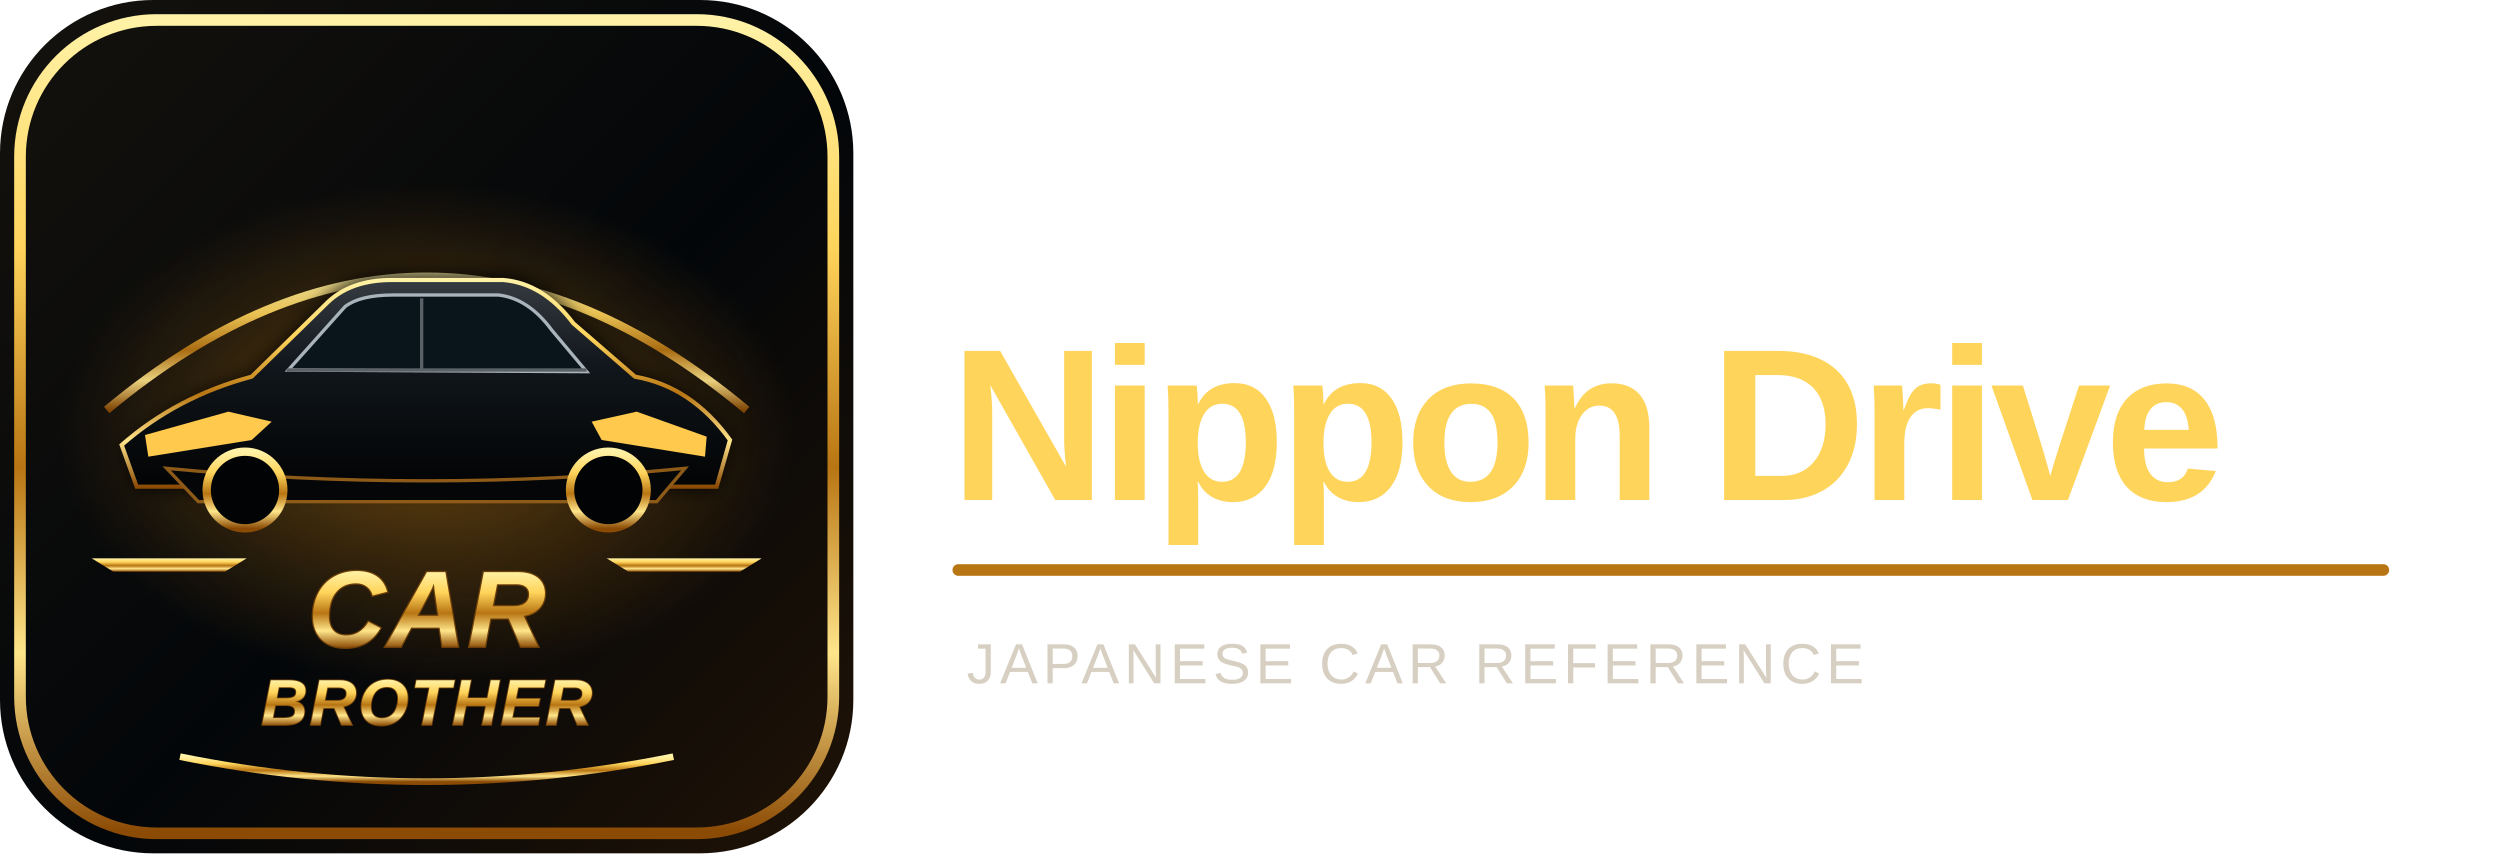
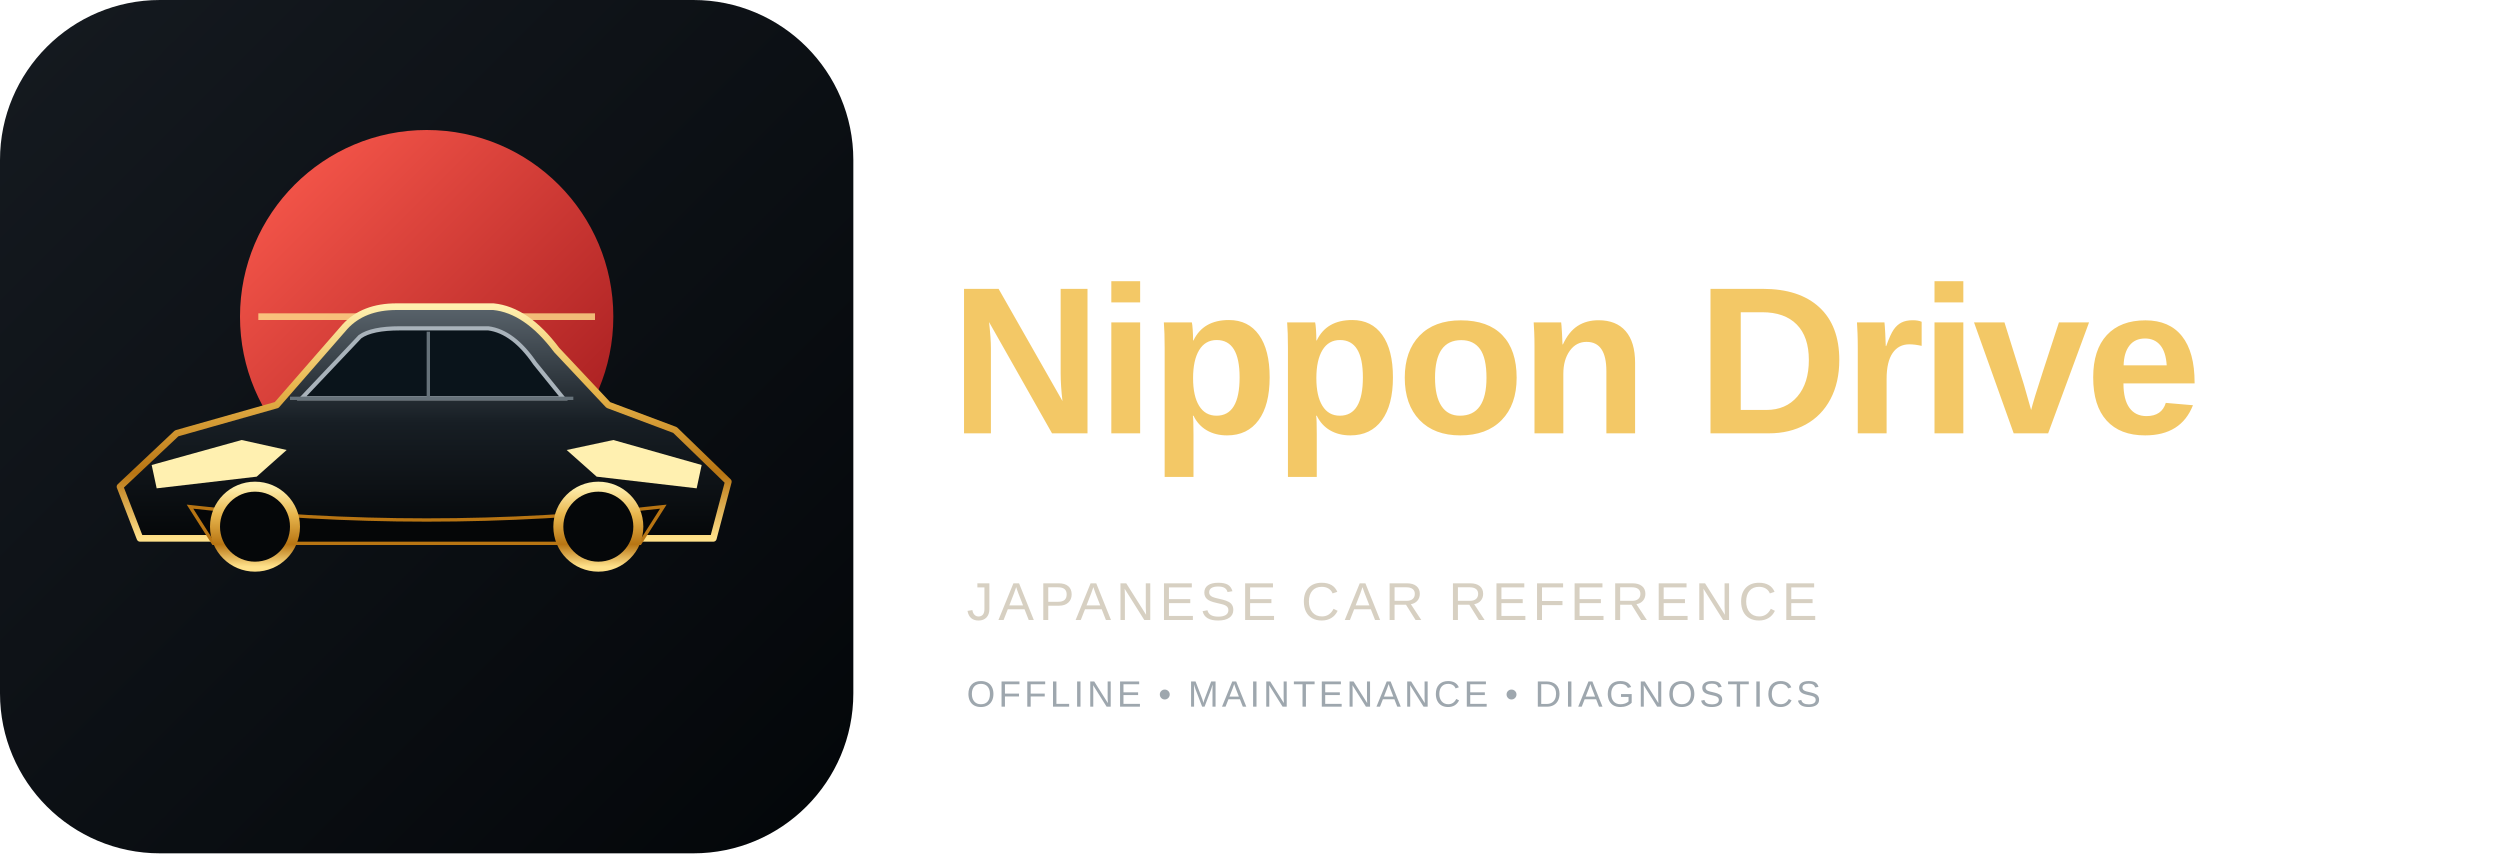
<svg xmlns="http://www.w3.org/2000/svg" viewBox="0 0 1500 512" role="img" aria-labelledby="title">
-   <svg x="0" y="0" width="512" height="512" viewBox="0 0 512 512">
-     <defs>
-       <linearGradient id="bg" x1="0" y1="0" x2="1" y2="1">
-         <stop stop-color="#15120d" />
-         <stop offset=".55" stop-color="#030609" />
-         <stop offset="1" stop-color="#201306" />
-       </linearGradient>
-       <linearGradient id="gold" x1="0" y1="0" x2="0" y2="1">
-         <stop stop-color="#fff2a6" />
-         <stop offset=".28" stop-color="#ffd45b" />
-         <stop offset=".55" stop-color="#b87513" />
-         <stop offset=".78" stop-color="#ffe58a" />
-         <stop offset="1" stop-color="#8c4b05" />
-       </linearGradient>
-       <linearGradient id="car" x1="0" y1="0" x2="0" y2="1">
-         <stop stop-color="#353b40" />
-         <stop offset=".4" stop-color="#11171c" />
-         <stop offset="1" stop-color="#020304" />
-       </linearGradient>
-       <radialGradient id="glow">
-         <stop stop-color="#b87513" stop-opacity=".75" />
-         <stop offset="1" stop-color="#b87513" stop-opacity="0" />
-       </radialGradient>
-       <filter id="shadow" x="-30%" y="-30%" width="160%" height="160%">
-         <feGaussianBlur stdDeviation="5" />
-       </filter>
-     </defs>
-     <rect width="512" height="512" rx="92" fill="url(#bg)" />
-     <ellipse cx="256" cy="260" rx="220" ry="150" fill="url(#glow)" opacity=".75" />
-     <rect x="12" y="12" width="488" height="488" rx="82" fill="none" stroke="url(#gold)" stroke-width="7" />
-     <path d="M64 246 Q256 86 448 246" fill="none" stroke="url(#gold)" stroke-width="5" opacity=".9" />
-     <path d="M74 270 Q105 238 150 225 L198 177 Q212 164 235 164 L302 164 Q326 166 344 190 L382 225 Q414 231 438 264 L429 294 L82 294Z" fill="#000" opacity=".8" filter="url(#shadow)" />
-     <path d="M73 267 Q106 238 151 226 L197 181 Q211 168 235 168 L302 168 Q326 170 344 194 L381 226 Q415 232 438 264 L430 292 L82 292Z" fill="url(#car)" stroke="url(#gold)" stroke-width="2.5" />
-     <path d="M173 222 L207 184 Q216 177 236 177 L299 177 Q317 179 331 198 L352 223Z" fill="#0a141b" stroke="#a9b3bb" stroke-width="2" />
-     <path d="M253 179 L253 222 M172 222 L352 222" stroke="#5b6267" stroke-width="2" />
-     <path d="M87 261 L137 247 L163 253 L151 264 L89 274Z" fill="#ffc94d" />
-     <path d="M355 253 L382 247 L424 262 L423 274 L361 264Z" fill="#ffc94d" />
-     <path d="M100 281 Q256 296 411 281 L394 301 L119 301Z" fill="#050607" stroke="#8d5a18" stroke-width="2" />
-     <circle cx="147" cy="294" r="23" fill="#020304" stroke="url(#gold)" stroke-width="5" />
-     <circle cx="365" cy="294" r="23" fill="#020304" stroke="url(#gold)" stroke-width="5" />
-     <path d="M55 335 H148 L135 343 H68Z M364 335 H457 L444 343 H377Z" fill="url(#gold)" />
-     <text x="256" y="388" text-anchor="middle" font-family="Arial, Helvetica, sans-serif" font-size="65" font-weight="900" font-style="italic" letter-spacing="1" fill="url(#gold)" stroke="#6f4009" stroke-width="1.5" paint-order="stroke">CAR</text>
-     <text x="256" y="435" text-anchor="middle" font-family="Arial, Helvetica, sans-serif" font-size="39" font-weight="900" font-style="italic" letter-spacing="1" fill="url(#gold)" stroke="#6f4009" stroke-width="1" paint-order="stroke">BROTHER</text>
-     <path d="M108 454 Q256 484 404 454" fill="none" stroke="url(#gold)" stroke-width="4" />
-   </svg>
-   <text x="570" y="300" fill="#ffd45b" font-family="Arial,Helvetica,sans-serif" font-size="130" font-weight="800" letter-spacing="-4">Nippon Drive</text>
-   <path d="M575 342H1430" stroke="#b87513" stroke-width="7" stroke-linecap="round" />
-   <text x="580" y="410" fill="#d7d0c2" font-family="Arial,Helvetica,sans-serif" font-size="34" letter-spacing="3">JAPANESE CAR REFERENCE</text>
+   <defs>
+     <linearGradient id="bg" x1="0" y1="0" x2="1" y2="1">
+       <stop stop-color="#151a20" />
+       <stop offset="1" stop-color="#030609" />
+     </linearGradient>
+     <linearGradient id="gold" x1="0" y1="0" x2="0" y2="1">
+       <stop stop-color="#fff0b0" />
+       <stop offset=".35" stop-color="#e8b64d" />
+       <stop offset=".72" stop-color="#b87513" />
+       <stop offset="1" stop-color="#ffe18a" />
+     </linearGradient>
+     <linearGradient id="red" x1="0" y1="0" x2="1" y2="1">
+       <stop stop-color="#ff5d4f" />
+       <stop offset="1" stop-color="#9e171b" />
+     </linearGradient>
+     <linearGradient id="car" x1="0" y1="0" x2="0" y2="1">
+       <stop stop-color="#59636b" />
+       <stop offset=".5" stop-color="#171e24" />
+       <stop offset="1" stop-color="#050709" />
+     </linearGradient>
+   </defs>
+   <rect width="512" height="512" rx="96" fill="url(#bg)" />
+   <circle cx="256" cy="190" r="112" fill="url(#red)" />
+   <path d="M155 190H357" stroke="#ffdf8b" stroke-width="4" opacity=".8" />
+   <path d="M72 292L106 260L166 243L207 196Q218 184 238 184H296Q316 186 334 210L365 243L405 258L437 289L428 323H84Z" fill="url(#car)" stroke="url(#gold)" stroke-width="4" stroke-linejoin="round" />
+   <path d="M181 239L216 202Q223 197 240 197H293Q308 199 321 218L338 239Z" fill="#0a141b" stroke="#a9b3bb" stroke-width="2.5" />
+   <path d="M257 199V238M174 239H344" stroke="#66727a" stroke-width="2" />
+   <path d="M91 279L145 264L172 270L154 286L94 293Z M340 270L368 264L421 279L418 293L358 286Z" fill="#fff0b0" />
+   <path d="M114 304Q256 320 398 304L384 326H128Z" fill="#050607" stroke="#b87513" stroke-width="2" />
+   <circle cx="153" cy="316" r="24" fill="#050709" stroke="url(#gold)" stroke-width="6" />
+   <circle cx="359" cy="316" r="24" fill="#050709" stroke="url(#gold)" stroke-width="6" />
+   <text x="570" y="260" fill="#f3c866" font-family="Arial,Helvetica,sans-serif" font-size="126" font-weight="800" letter-spacing="-3">Nippon Drive</text>
+   <path d="M575 304H1430" stroke="url(#gold)" stroke-width="7" stroke-linecap="round" />
+   <text x="580" y="372" fill="#d7d0c2" font-family="Arial,Helvetica,sans-serif" font-size="32" letter-spacing="3">JAPANESE CAR REFERENCE</text>
+   <text x="580" y="424" fill="#9ea7ae" font-family="Arial,Helvetica,sans-serif" font-size="22" letter-spacing="2">OFFLINE • MAINTENANCE • DIAGNOSTICS</text>
</svg>
